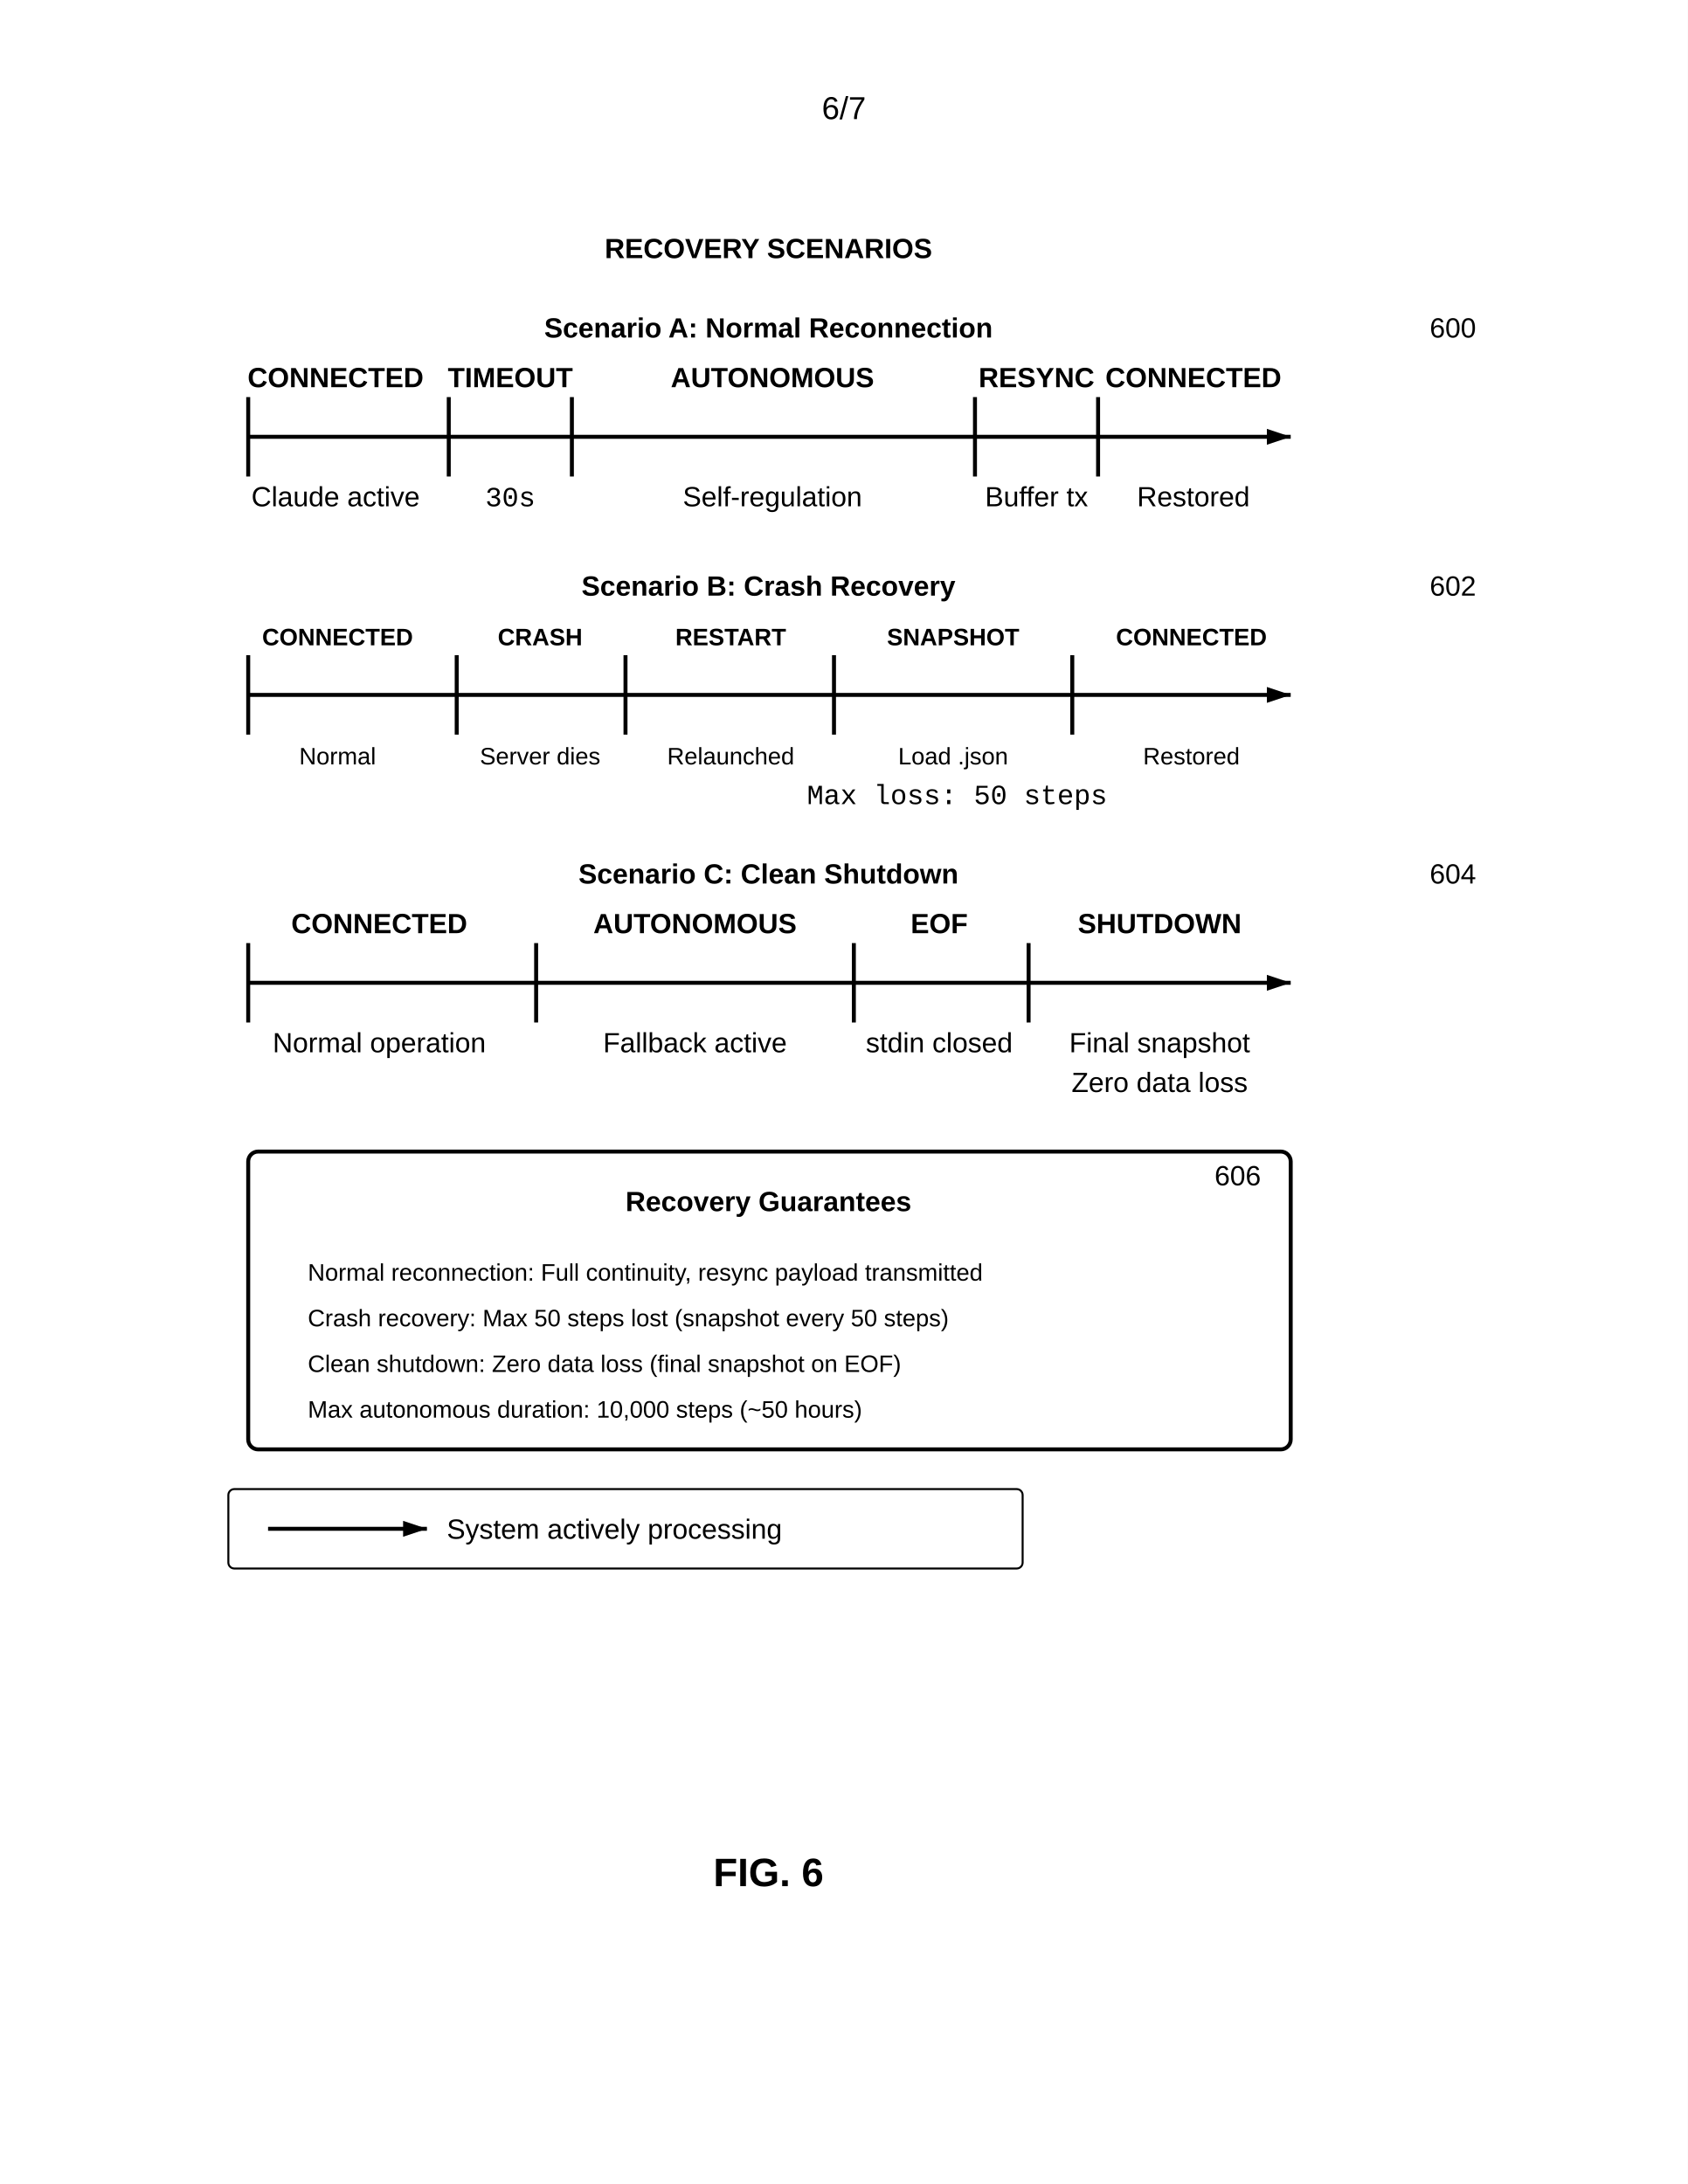
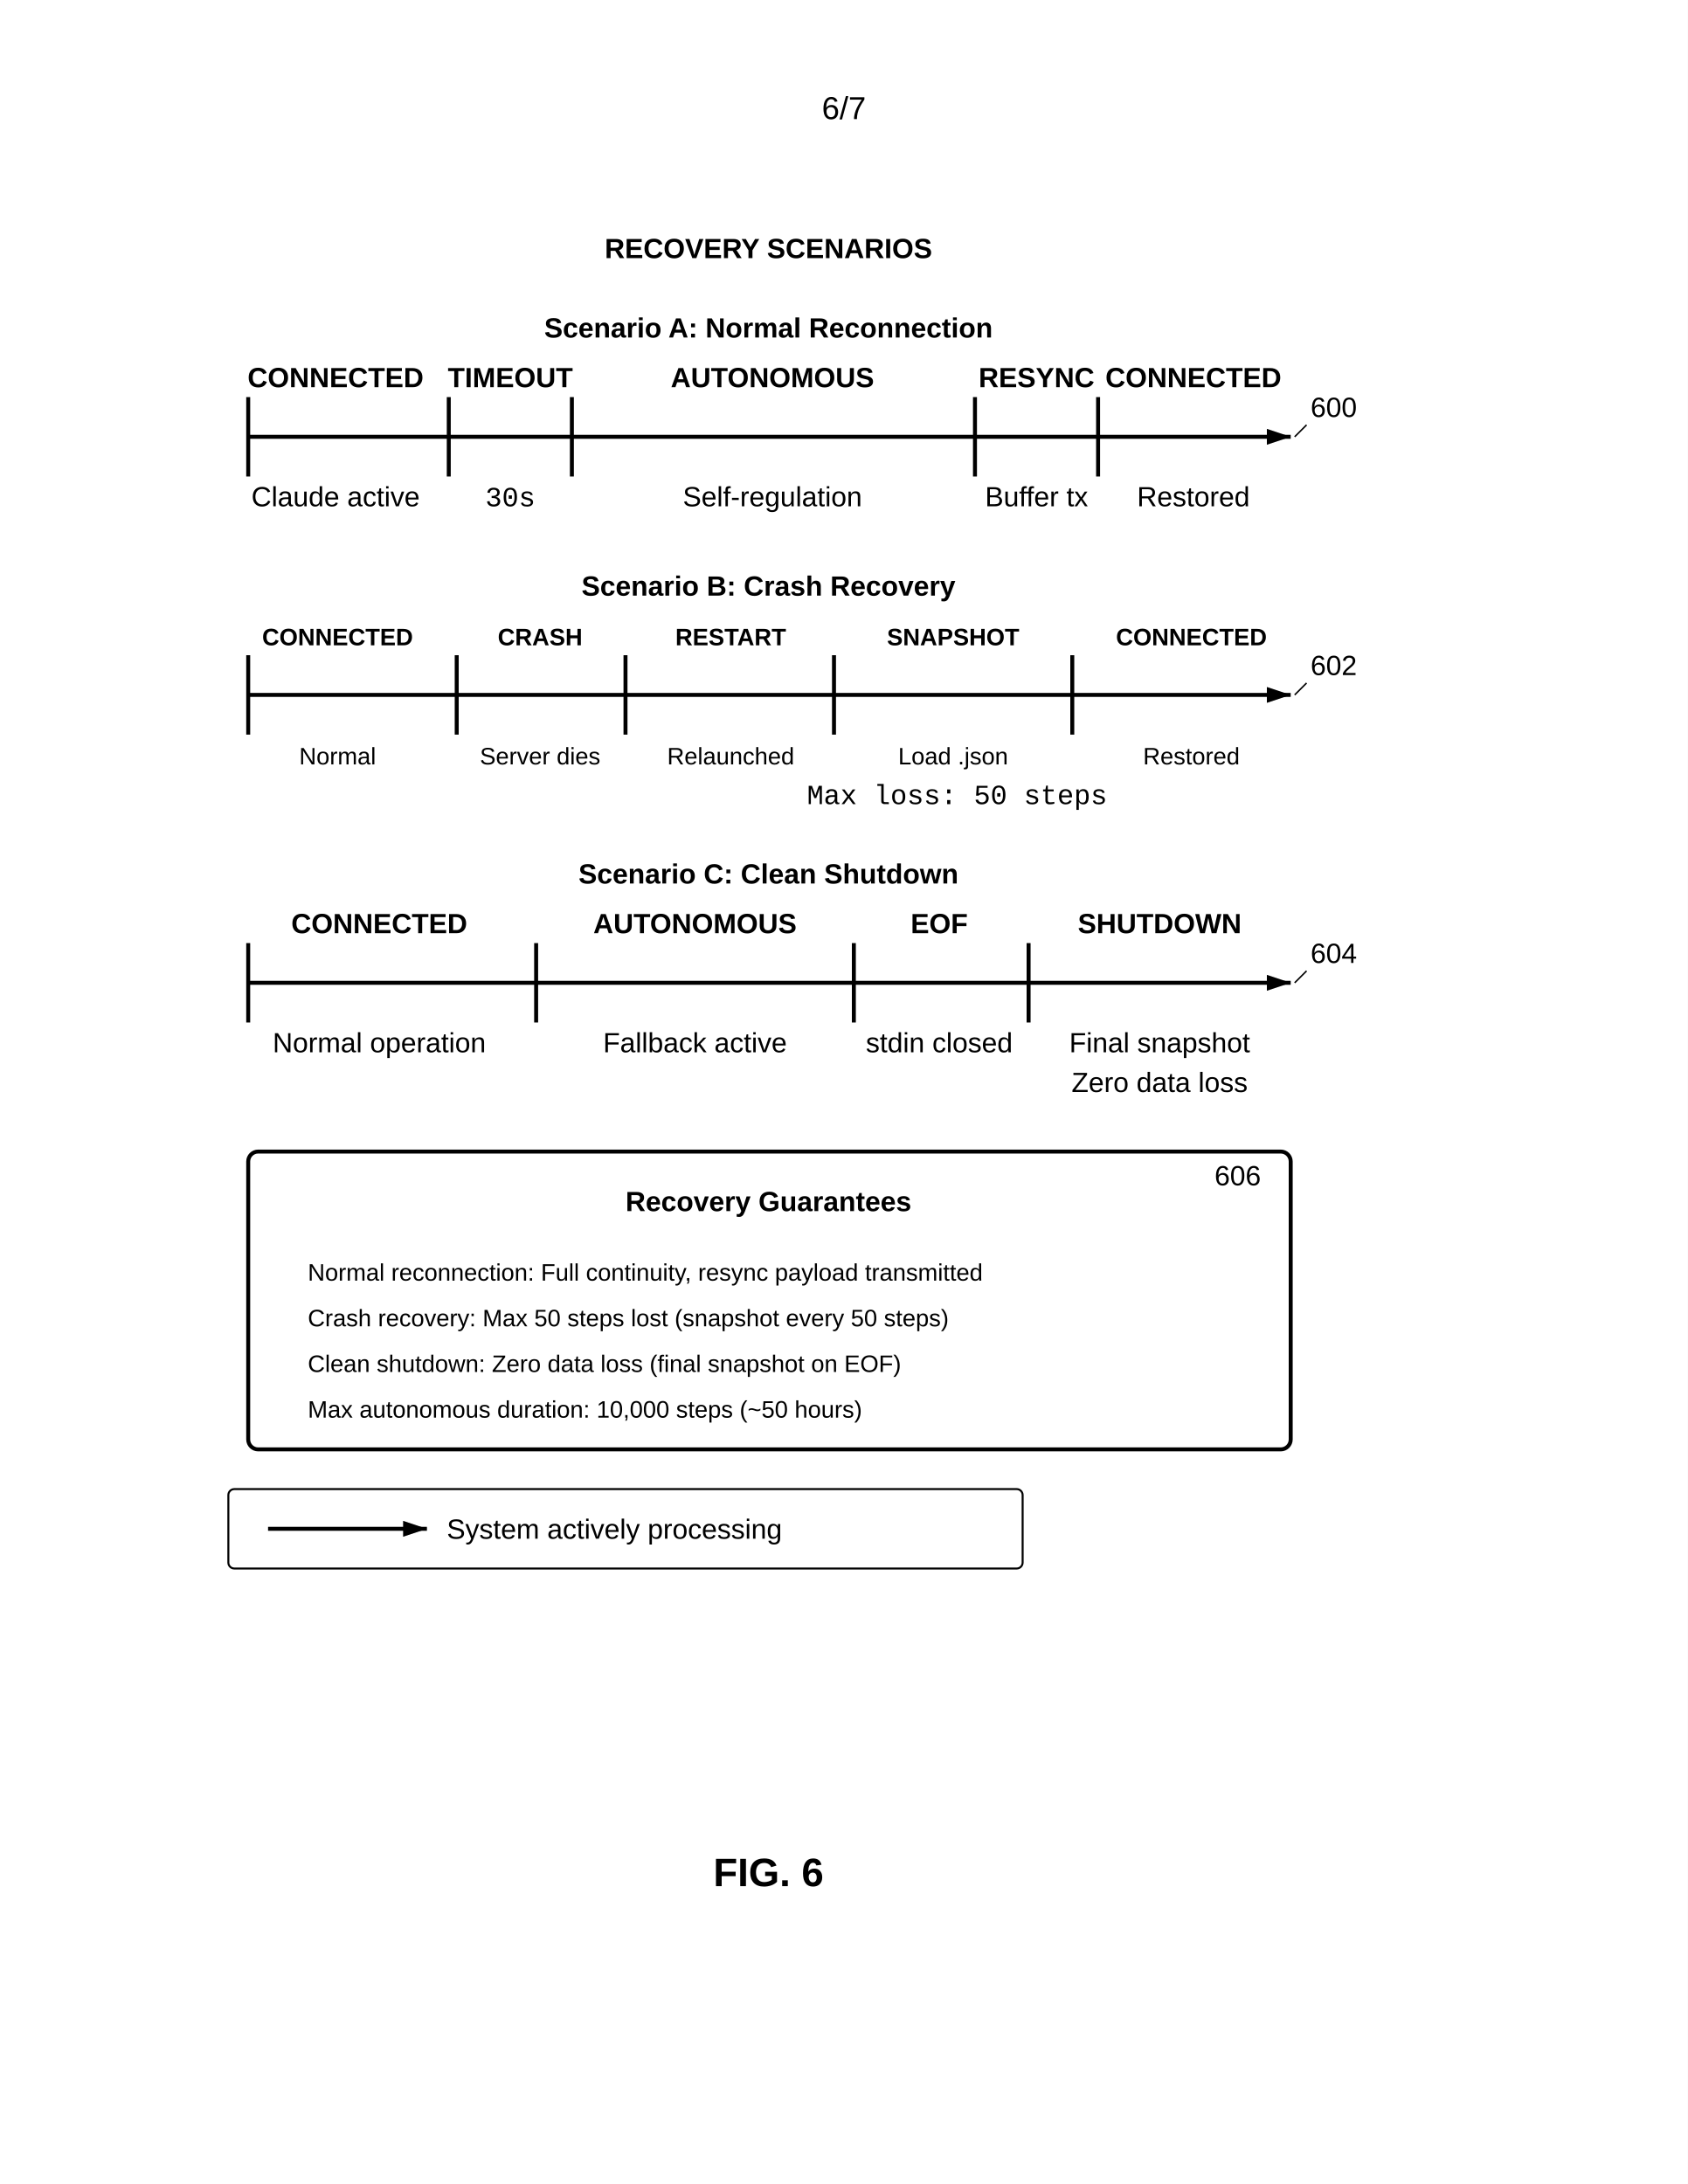
<svg xmlns="http://www.w3.org/2000/svg" width="8.5in" height="11in" viewBox="0 0 850 1100">
  <defs>
    <marker id="ah" markerWidth="6" markerHeight="4" refX="6" refY="2" orient="auto">
      <polygon points="0 0, 6 2, 0 4" fill="black" />
    </marker>
  </defs>
  <rect width="100%" height="100%" fill="white" />
  <text x="425" y="60" font-family="Arial, sans-serif" font-size="16" text-anchor="middle">6/7</text>
  <text x="387" y="130" font-family="Arial, sans-serif" font-size="14" font-weight="bold" text-anchor="middle">RECOVERY SCENARIOS</text>
-   <text x="720" y="170" font-family="Arial, sans-serif" font-size="14" text-anchor="start">600</text>
  <text x="387" y="170" font-family="Arial, sans-serif" font-size="14" font-weight="bold" text-anchor="middle">Scenario A: Normal Reconnection</text>
+   <text x="660" y="210" font-family="Arial, sans-serif" font-size="14" text-anchor="start">600</text>
+   <line x1="658" y1="214" x2="652" y2="220" stroke="black" stroke-width="0.75" />
  <line x1="125" y1="220" x2="650" y2="220" stroke="black" stroke-width="2" marker-end="url(#ah)" />
  <line x1="125" y1="200" x2="125" y2="240" stroke="black" stroke-width="2" />
  <text x="169" y="195" font-family="Arial, sans-serif" font-size="14" font-weight="bold" text-anchor="middle">CONNECTED</text>
  <text x="169" y="255" font-family="Arial, sans-serif" font-size="14" text-anchor="middle">Claude active</text>
  <line x1="226" y1="200" x2="226" y2="240" stroke="black" stroke-width="2" />
  <text x="257" y="195" font-family="Arial, sans-serif" font-size="14" font-weight="bold" text-anchor="middle">TIMEOUT</text>
  <text x="257" y="255" font-family="Courier New, monospace" font-size="14" text-anchor="middle">30s</text>
  <line x1="288" y1="200" x2="288" y2="240" stroke="black" stroke-width="2" />
  <text x="389" y="195" font-family="Arial, sans-serif" font-size="14" font-weight="bold" text-anchor="middle">AUTONOMOUS</text>
  <text x="389" y="255" font-family="Arial, sans-serif" font-size="14" text-anchor="middle">Self-regulation</text>
  <line x1="491" y1="200" x2="491" y2="240" stroke="black" stroke-width="2" />
  <text x="522" y="195" font-family="Arial, sans-serif" font-size="14" font-weight="bold" text-anchor="middle">RESYNC</text>
  <text x="522" y="255" font-family="Arial, sans-serif" font-size="14" text-anchor="middle">Buffer tx</text>
  <line x1="553" y1="200" x2="553" y2="240" stroke="black" stroke-width="2" />
  <text x="601" y="195" font-family="Arial, sans-serif" font-size="14" font-weight="bold" text-anchor="middle">CONNECTED</text>
  <text x="601" y="255" font-family="Arial, sans-serif" font-size="14" text-anchor="middle">Restored</text>
-   <text x="720" y="300" font-family="Arial, sans-serif" font-size="14" text-anchor="start">602</text>
  <text x="387" y="300" font-family="Arial, sans-serif" font-size="14" font-weight="bold" text-anchor="middle">Scenario B: Crash Recovery</text>
+   <text x="660" y="340" font-family="Arial, sans-serif" font-size="14" text-anchor="start">602</text>
+   <line x1="658" y1="344" x2="652" y2="350" stroke="black" stroke-width="0.75" />
  <line x1="125" y1="350" x2="650" y2="350" stroke="black" stroke-width="2" marker-end="url(#ah)" />
  <line x1="125" y1="330" x2="125" y2="370" stroke="black" stroke-width="2" />
  <text x="170" y="325" font-family="Arial, sans-serif" font-size="12" font-weight="bold" text-anchor="middle">CONNECTED</text>
  <text x="170" y="385" font-family="Arial, sans-serif" font-size="12" text-anchor="middle">Normal</text>
  <line x1="230" y1="330" x2="230" y2="370" stroke="black" stroke-width="2" />
  <text x="272" y="325" font-family="Arial, sans-serif" font-size="12" font-weight="bold" text-anchor="middle">CRASH</text>
  <text x="272" y="385" font-family="Arial, sans-serif" font-size="12" text-anchor="middle">Server dies</text>
  <line x1="315" y1="330" x2="315" y2="370" stroke="black" stroke-width="2" />
  <text x="368" y="325" font-family="Arial, sans-serif" font-size="12" font-weight="bold" text-anchor="middle">RESTART</text>
  <text x="368" y="385" font-family="Arial, sans-serif" font-size="12" text-anchor="middle">Relaunched</text>
  <line x1="420" y1="330" x2="420" y2="370" stroke="black" stroke-width="2" />
  <text x="480" y="325" font-family="Arial, sans-serif" font-size="12" font-weight="bold" text-anchor="middle">SNAPSHOT</text>
  <text x="480" y="385" font-family="Arial, sans-serif" font-size="12" text-anchor="middle">Load .json</text>
  <line x1="540" y1="330" x2="540" y2="370" stroke="black" stroke-width="2" />
  <text x="600" y="325" font-family="Arial, sans-serif" font-size="12" font-weight="bold" text-anchor="middle">CONNECTED</text>
  <text x="600" y="385" font-family="Arial, sans-serif" font-size="12" text-anchor="middle">Restored</text>
  <text x="482" y="405" font-family="Courier New, monospace" font-size="14" text-anchor="middle">Max loss: 50 steps</text>
-   <text x="720" y="445" font-family="Arial, sans-serif" font-size="14" text-anchor="start">604</text>
  <text x="387" y="445" font-family="Arial, sans-serif" font-size="14" font-weight="bold" text-anchor="middle">Scenario C: Clean Shutdown</text>
+   <text x="660" y="485" font-family="Arial, sans-serif" font-size="14" text-anchor="start">604</text>
+   <line x1="658" y1="489" x2="652" y2="495" stroke="black" stroke-width="0.75" />
  <line x1="125" y1="495" x2="650" y2="495" stroke="black" stroke-width="2" marker-end="url(#ah)" />
  <line x1="125" y1="475" x2="125" y2="515" stroke="black" stroke-width="2" />
  <text x="191" y="470" font-family="Arial, sans-serif" font-size="14" font-weight="bold" text-anchor="middle">CONNECTED</text>
  <text x="191" y="530" font-family="Arial, sans-serif" font-size="14" text-anchor="middle">Normal operation</text>
  <line x1="270" y1="475" x2="270" y2="515" stroke="black" stroke-width="2" />
  <text x="350" y="470" font-family="Arial, sans-serif" font-size="14" font-weight="bold" text-anchor="middle">AUTONOMOUS</text>
  <text x="350" y="530" font-family="Arial, sans-serif" font-size="14" text-anchor="middle">Fallback active</text>
  <line x1="430" y1="475" x2="430" y2="515" stroke="black" stroke-width="2" />
  <text x="473" y="470" font-family="Arial, sans-serif" font-size="14" font-weight="bold" text-anchor="middle">EOF</text>
  <text x="473" y="530" font-family="Arial, sans-serif" font-size="14" text-anchor="middle">stdin closed</text>
  <line x1="518" y1="475" x2="518" y2="515" stroke="black" stroke-width="2" />
  <text x="584" y="470" font-family="Arial, sans-serif" font-size="14" font-weight="bold" text-anchor="middle">SHUTDOWN</text>
  <text x="584" y="530" font-family="Arial, sans-serif" font-size="14" text-anchor="middle">Final snapshot</text>
  <text x="584" y="550" font-family="Arial, sans-serif" font-size="14" text-anchor="middle">Zero data loss</text>
  <rect x="125" y="580" width="525" height="150" rx="5" fill="none" stroke="black" stroke-width="2" />
  <text x="635" y="597" font-family="Arial, sans-serif" font-size="14" text-anchor="end">606</text>
  <text x="387" y="610" font-family="Arial, sans-serif" font-size="14" font-weight="bold" text-anchor="middle">Recovery Guarantees</text>
  <text x="155" y="645" font-family="Arial, sans-serif" font-size="12" text-anchor="start">Normal reconnection: Full continuity, resync payload transmitted</text>
  <text x="155" y="668" font-family="Arial, sans-serif" font-size="12" text-anchor="start">Crash recovery: Max 50 steps lost (snapshot every 50 steps)</text>
  <text x="155" y="691" font-family="Arial, sans-serif" font-size="12" text-anchor="start">Clean shutdown: Zero data loss (final snapshot on EOF)</text>
  <text x="155" y="714" font-family="Arial, sans-serif" font-size="12" text-anchor="start">Max autonomous duration: 10,000 steps (~50 hours)</text>
  <rect x="115" y="750" width="400" height="40" rx="3" fill="none" stroke="black" stroke-width="1" />
  <line x1="135" y1="770" x2="215" y2="770" stroke="black" stroke-width="2" marker-end="url(#ah)" />
  <text x="225" y="775" font-family="Arial, sans-serif" font-size="14" text-anchor="start">System actively processing</text>
  <text x="387" y="950" font-family="Arial, sans-serif" font-size="20" font-weight="bold" text-anchor="middle">FIG. 6</text>
</svg>
